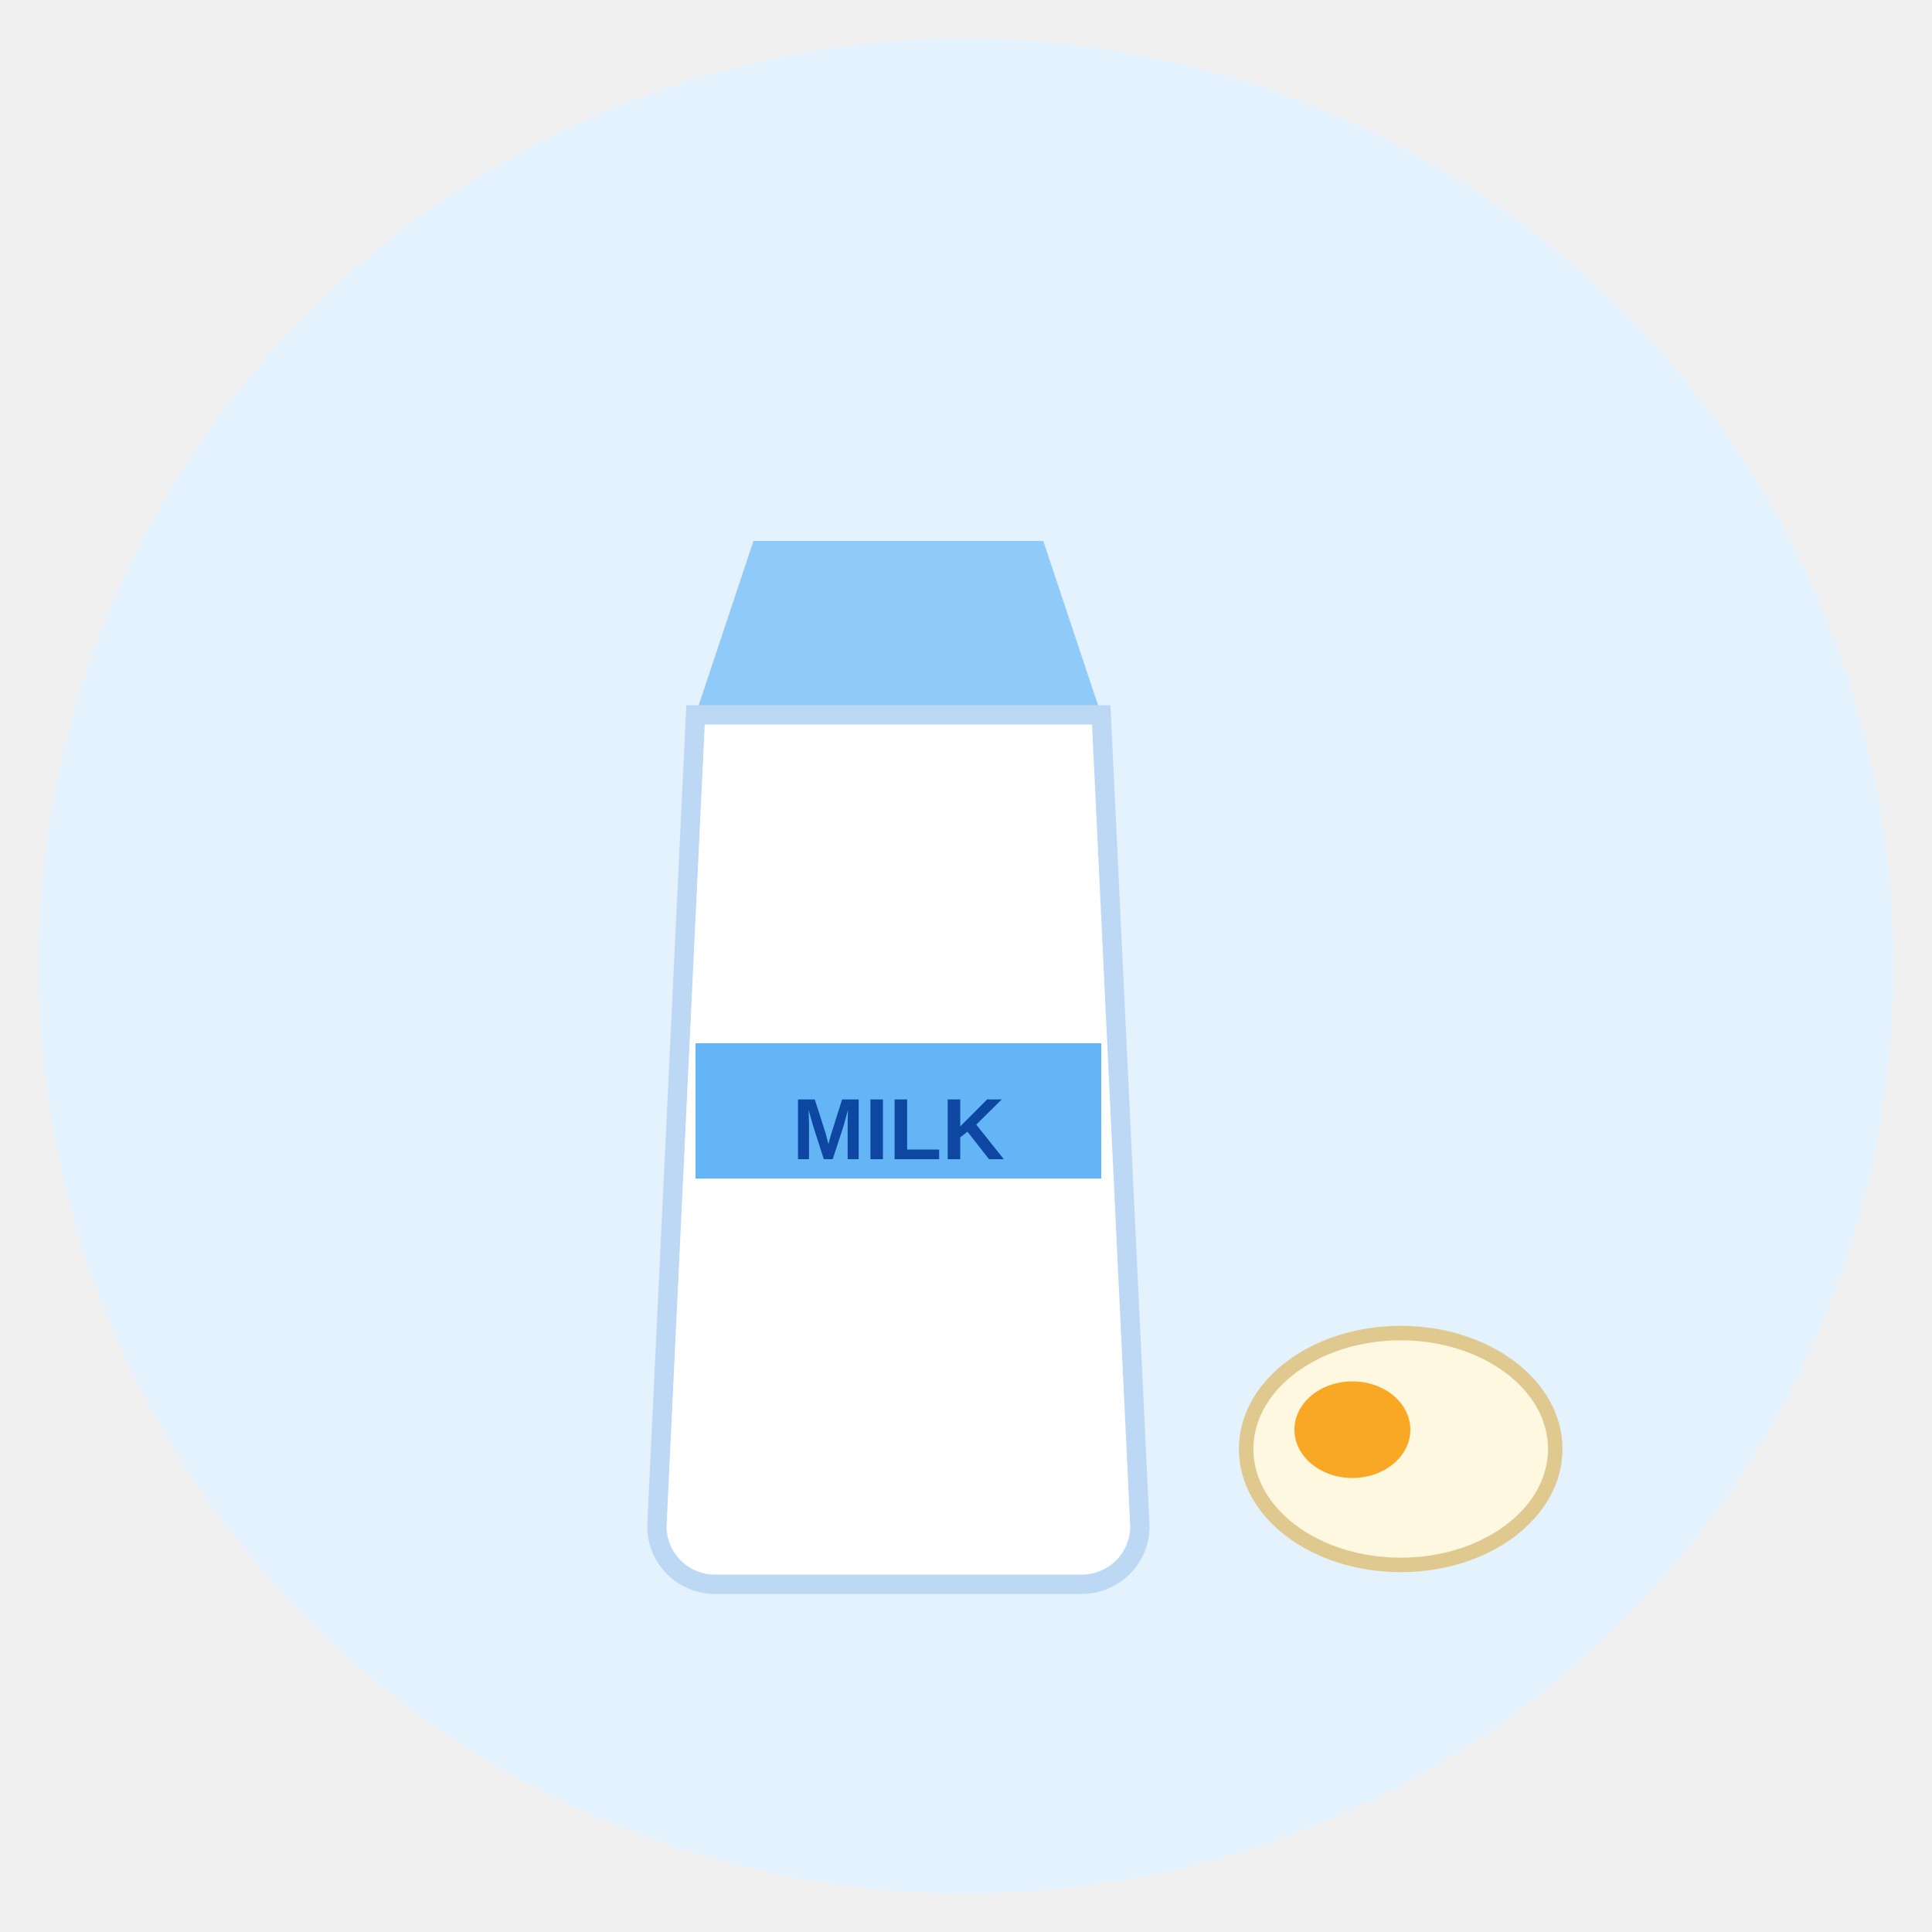
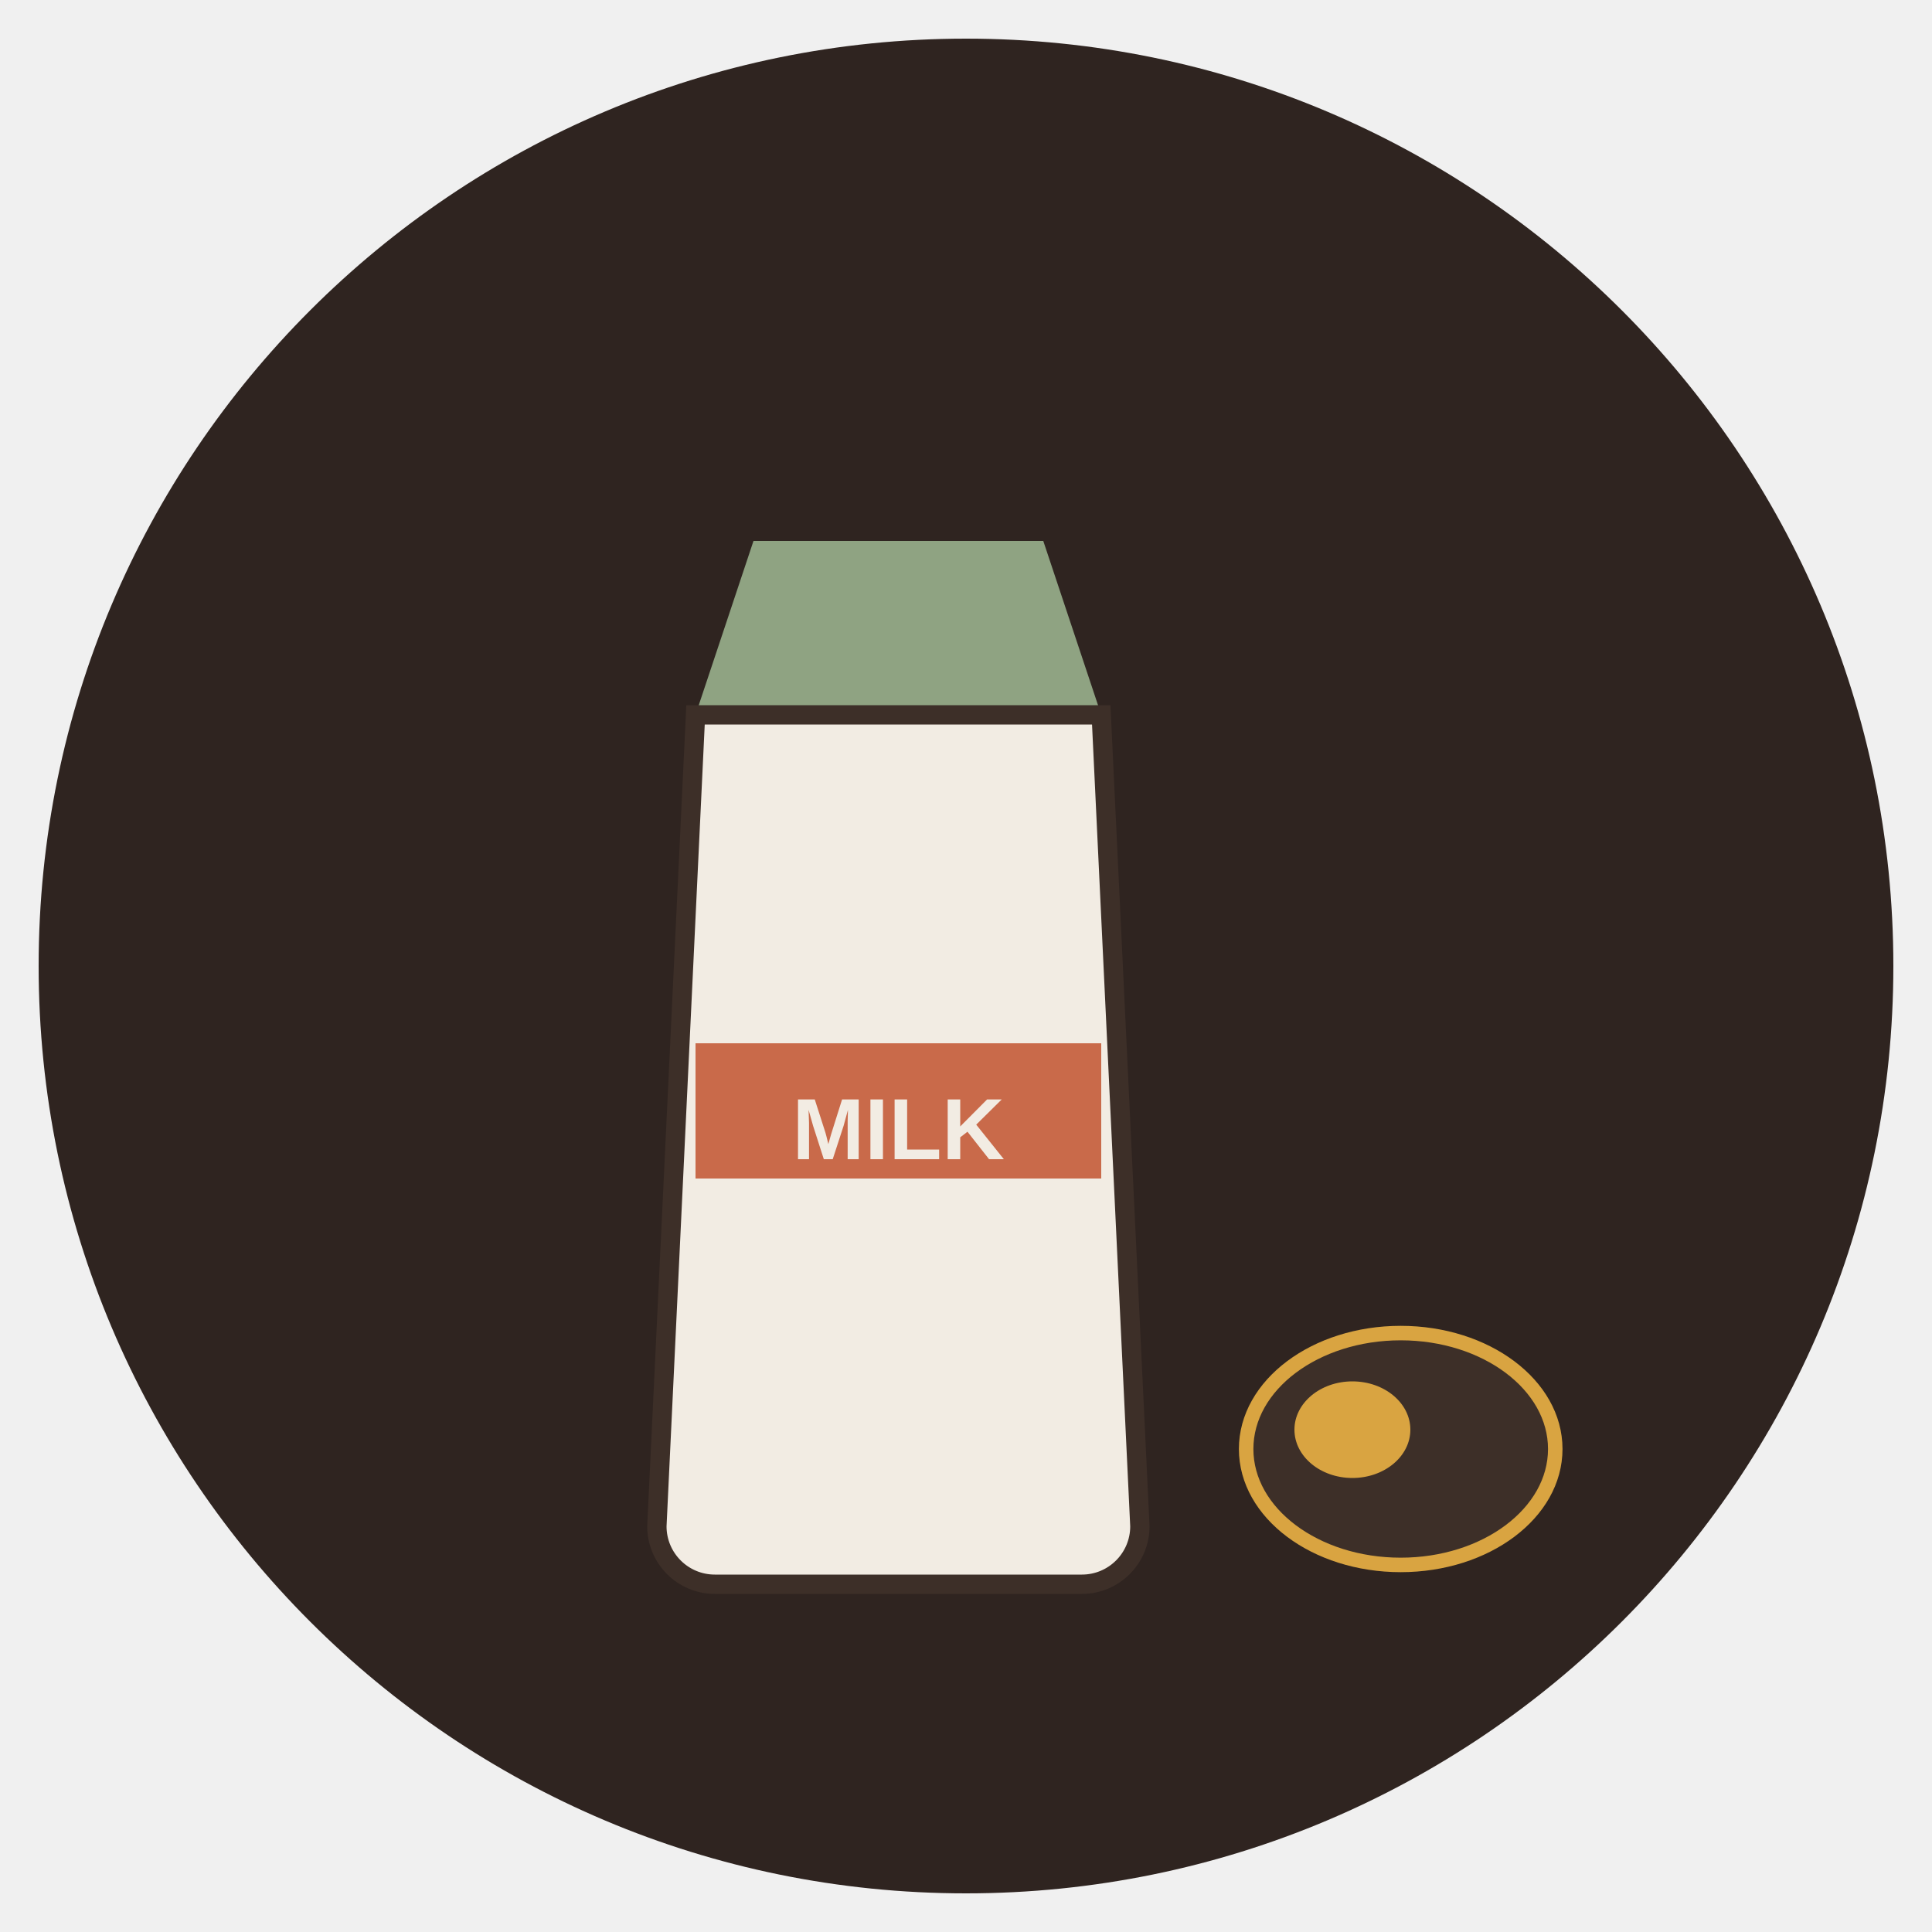
<svg xmlns="http://www.w3.org/2000/svg" viewBox="0 0 200 200" role="img" aria-label="Dairy and eggs">
-   <circle cx="100" cy="100" r="96" fill="#e3f2fd" />
-   <path d="M78 56h30l6 18h-42z" fill="#90caf9" />
-   <path d="M72 74h42l4 84a6 6 0 0 1-6 6H74a6 6 0 0 1-6-6z" fill="#ffffff" stroke="#bcd8f5" stroke-width="2" />
-   <rect x="72" y="108" width="42" height="14" fill="#64b5f6" />
-   <text x="93" y="120" font-family="Arial, sans-serif" font-size="9" fill="#0d47a1" text-anchor="middle" font-weight="700">MILK</text>
-   <ellipse cx="145" cy="150" rx="16" ry="12" fill="#fff8e1" stroke="#e0c98f" stroke-width="1.5" />
-   <ellipse cx="140" cy="148" rx="6" ry="5" fill="#f9a825" />
+   <circle cx="100" cy="100" r="96" fill="#2f2420" />
+   <path d="M78 56h30l6 18h-42z" fill="#8fa382" />
+   <path d="M72 74h42l4 84a6 6 0 0 1-6 6H74a6 6 0 0 1-6-6z" fill="#f2ece3" stroke="#3d2f28" stroke-width="2" />
+   <rect x="72" y="108" width="42" height="14" fill="#c96a4a" />
+   <text x="93" y="120" font-family="Arial, sans-serif" font-size="9" fill="#f2ece3" text-anchor="middle" font-weight="700">MILK</text>
+   <ellipse cx="145" cy="150" rx="16" ry="12" fill="#3d2f28" stroke="#d9a441" stroke-width="1.5" />
+   <ellipse cx="140" cy="148" rx="6" ry="5" fill="#d9a441" />
</svg>
